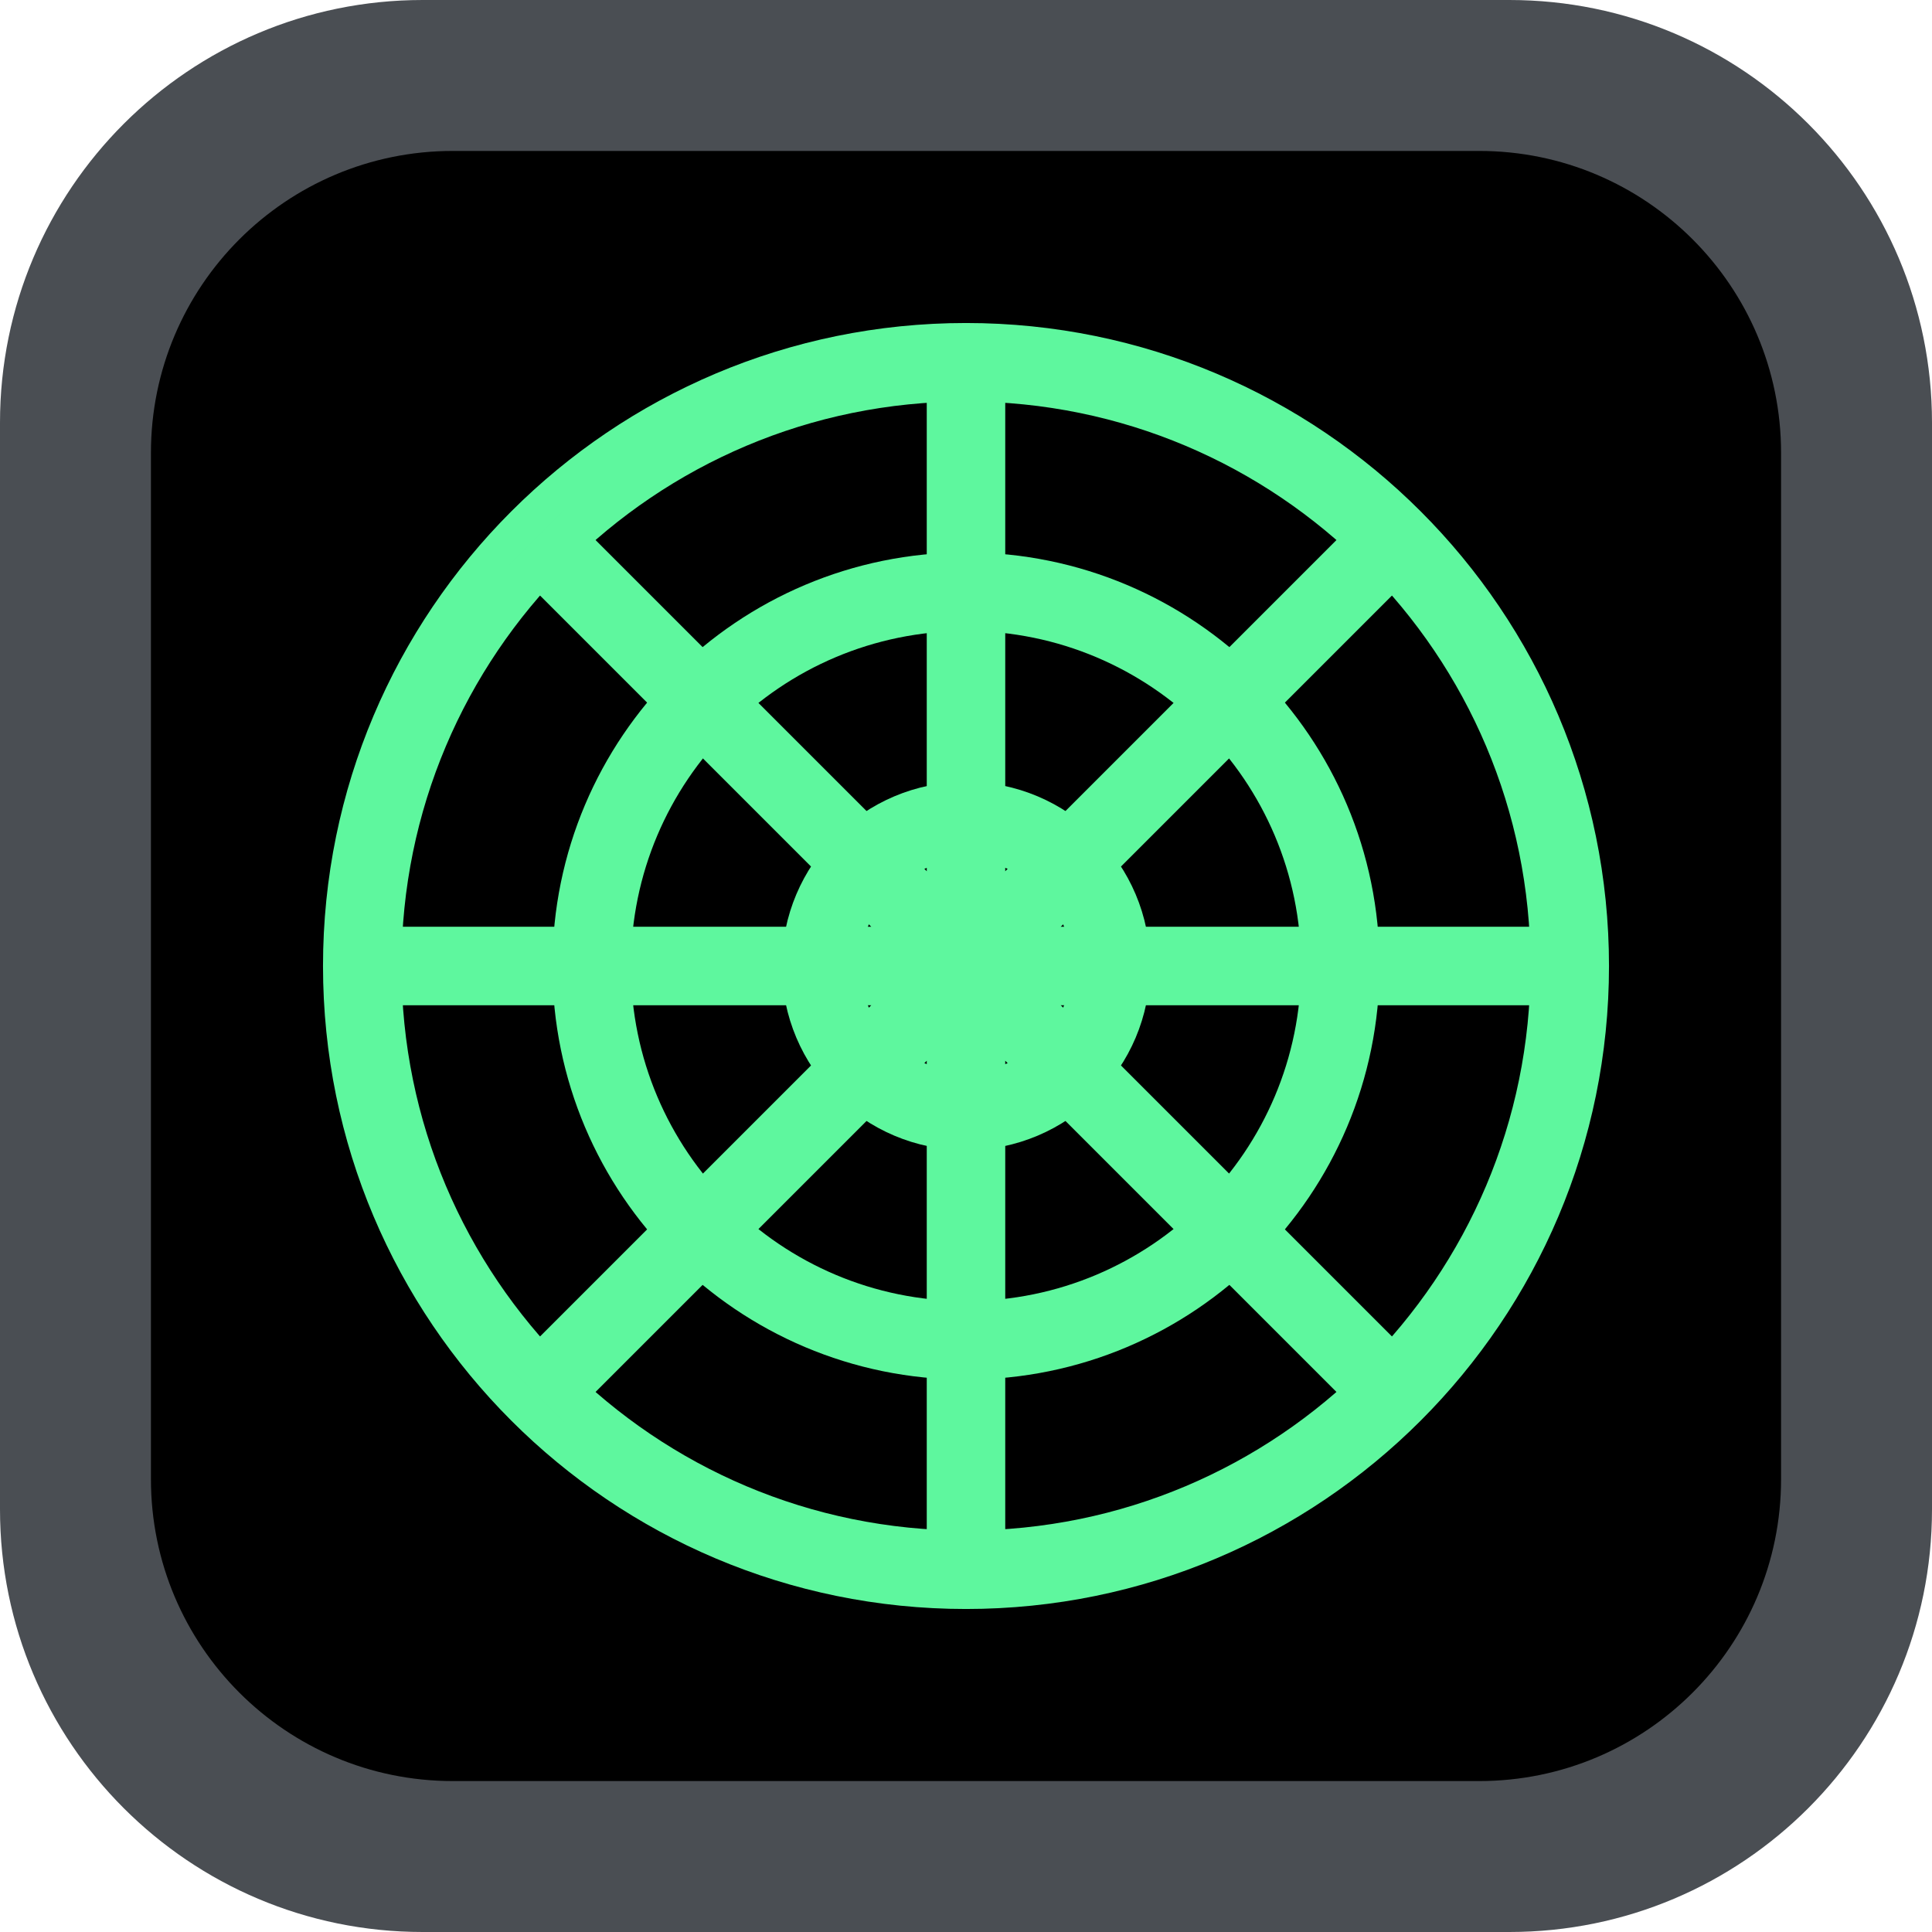
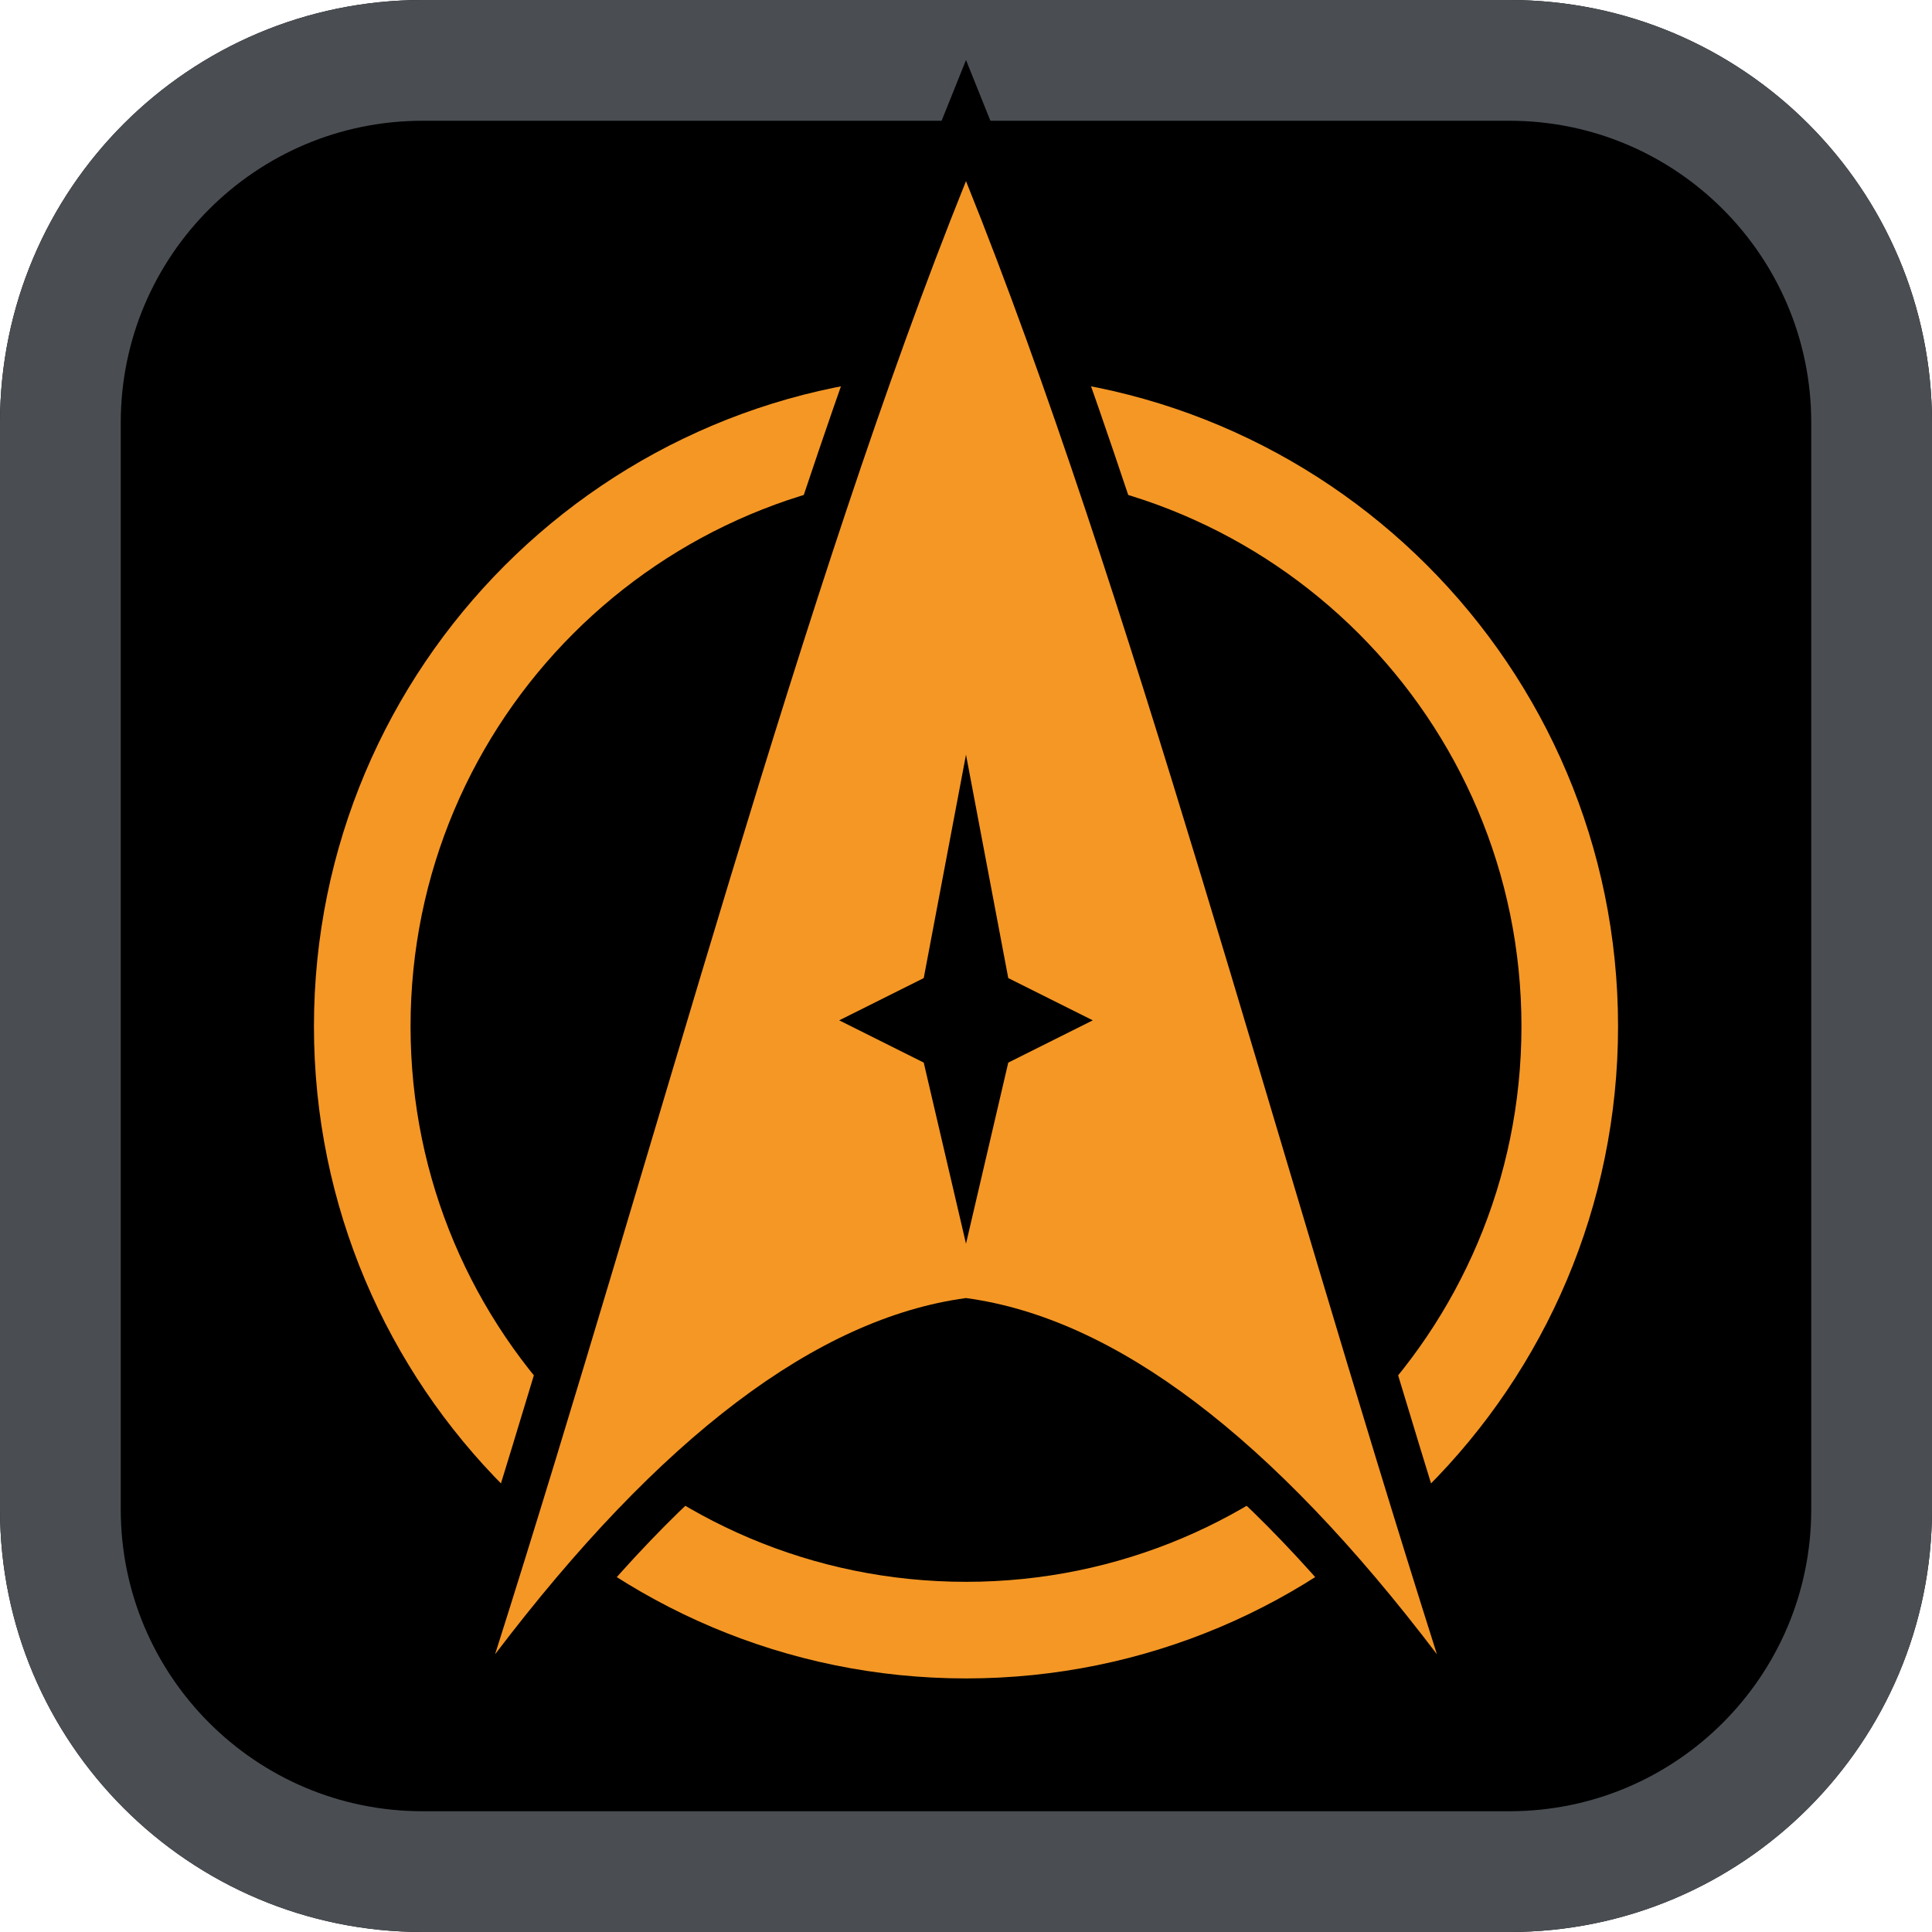
<svg xmlns="http://www.w3.org/2000/svg" viewBox="0 0 32 32" width="32" height="32">
-   <rect width="32" height="32" rx="7" fill="#4a4e53" />
-   <rect x="2.5" y="2.5" width="27" height="27" rx="5" fill="#000000" />
-   <g fill="none" stroke="#5ef79e" stroke-width="1.3">
-     <circle cx="16" cy="16" r="10" />
-     <circle cx="16" cy="16" r="6.2" />
-     <circle cx="16" cy="16" r="2.4" />
-     <path d="M16 6v20M6 16h20M8.9 8.9l14.2 14.2M23.1 8.9 8.9 23.1" />
-   </g>
+   <rect width="32" height="32" rx="7" fill="#000" />
+   <rect x="1" y="1" width="30" height="30" rx="6" fill="none" stroke="#4a4e53" stroke-width="2" />
+   <circle cx="16.0" cy="17.0" r="10.0" fill="none" stroke="#f59725" stroke-width="1.6" />
+   <path d="M16.0 3.0C18.7 9.7 21.1 18.9 23.8 27.4Q19.7 22.0 16.0 21.5Q12.3 22.0 8.2 27.4C10.9 18.9 13.3 9.7 16.0 3.0Z" fill="#000" stroke="#000" stroke-width="1.5" />
+   <path d="M16.0 3.0C18.7 9.7 21.1 18.9 23.8 27.4Q19.7 22.0 16.0 21.5Q12.3 22.0 8.2 27.4C10.9 18.9 13.3 9.7 16.0 3.0ZM16.0 12.5L16.7 16.2L18.1 16.9L16.7 17.6L16.0 20.6L15.3 17.6L13.9 16.9L15.3 16.2Z" fill="#f59725" fill-rule="evenodd" />
</svg>
